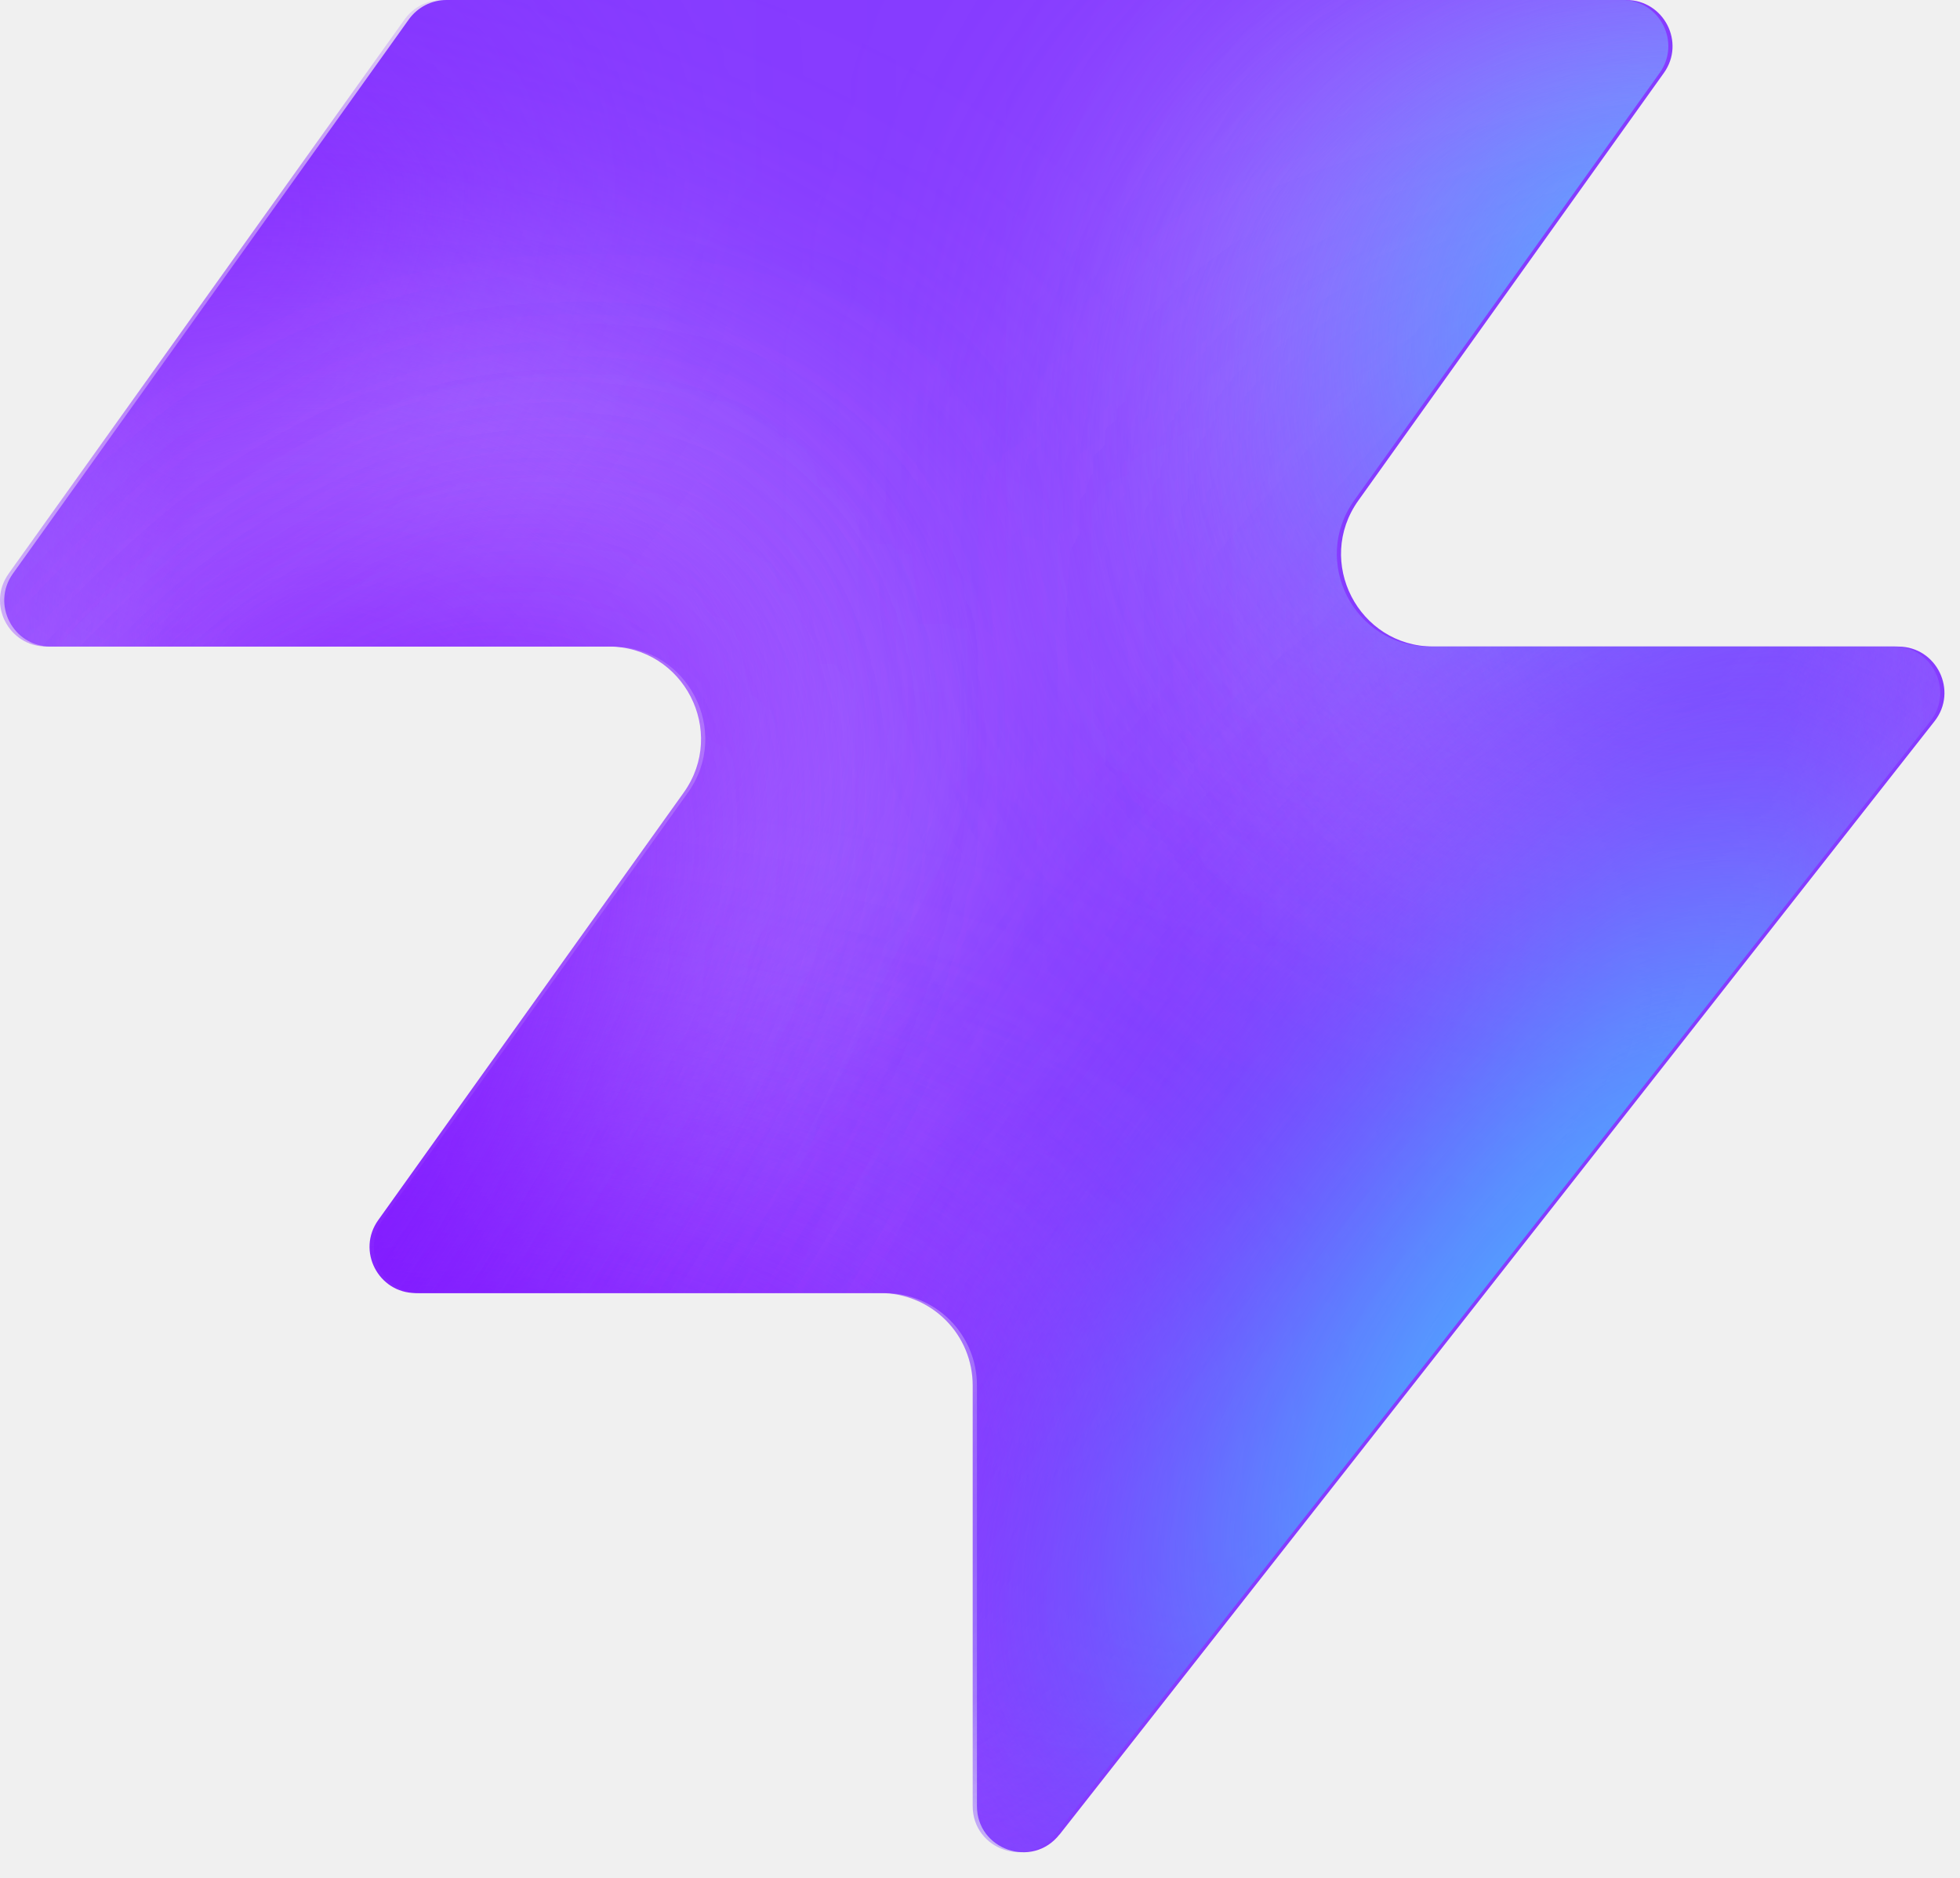
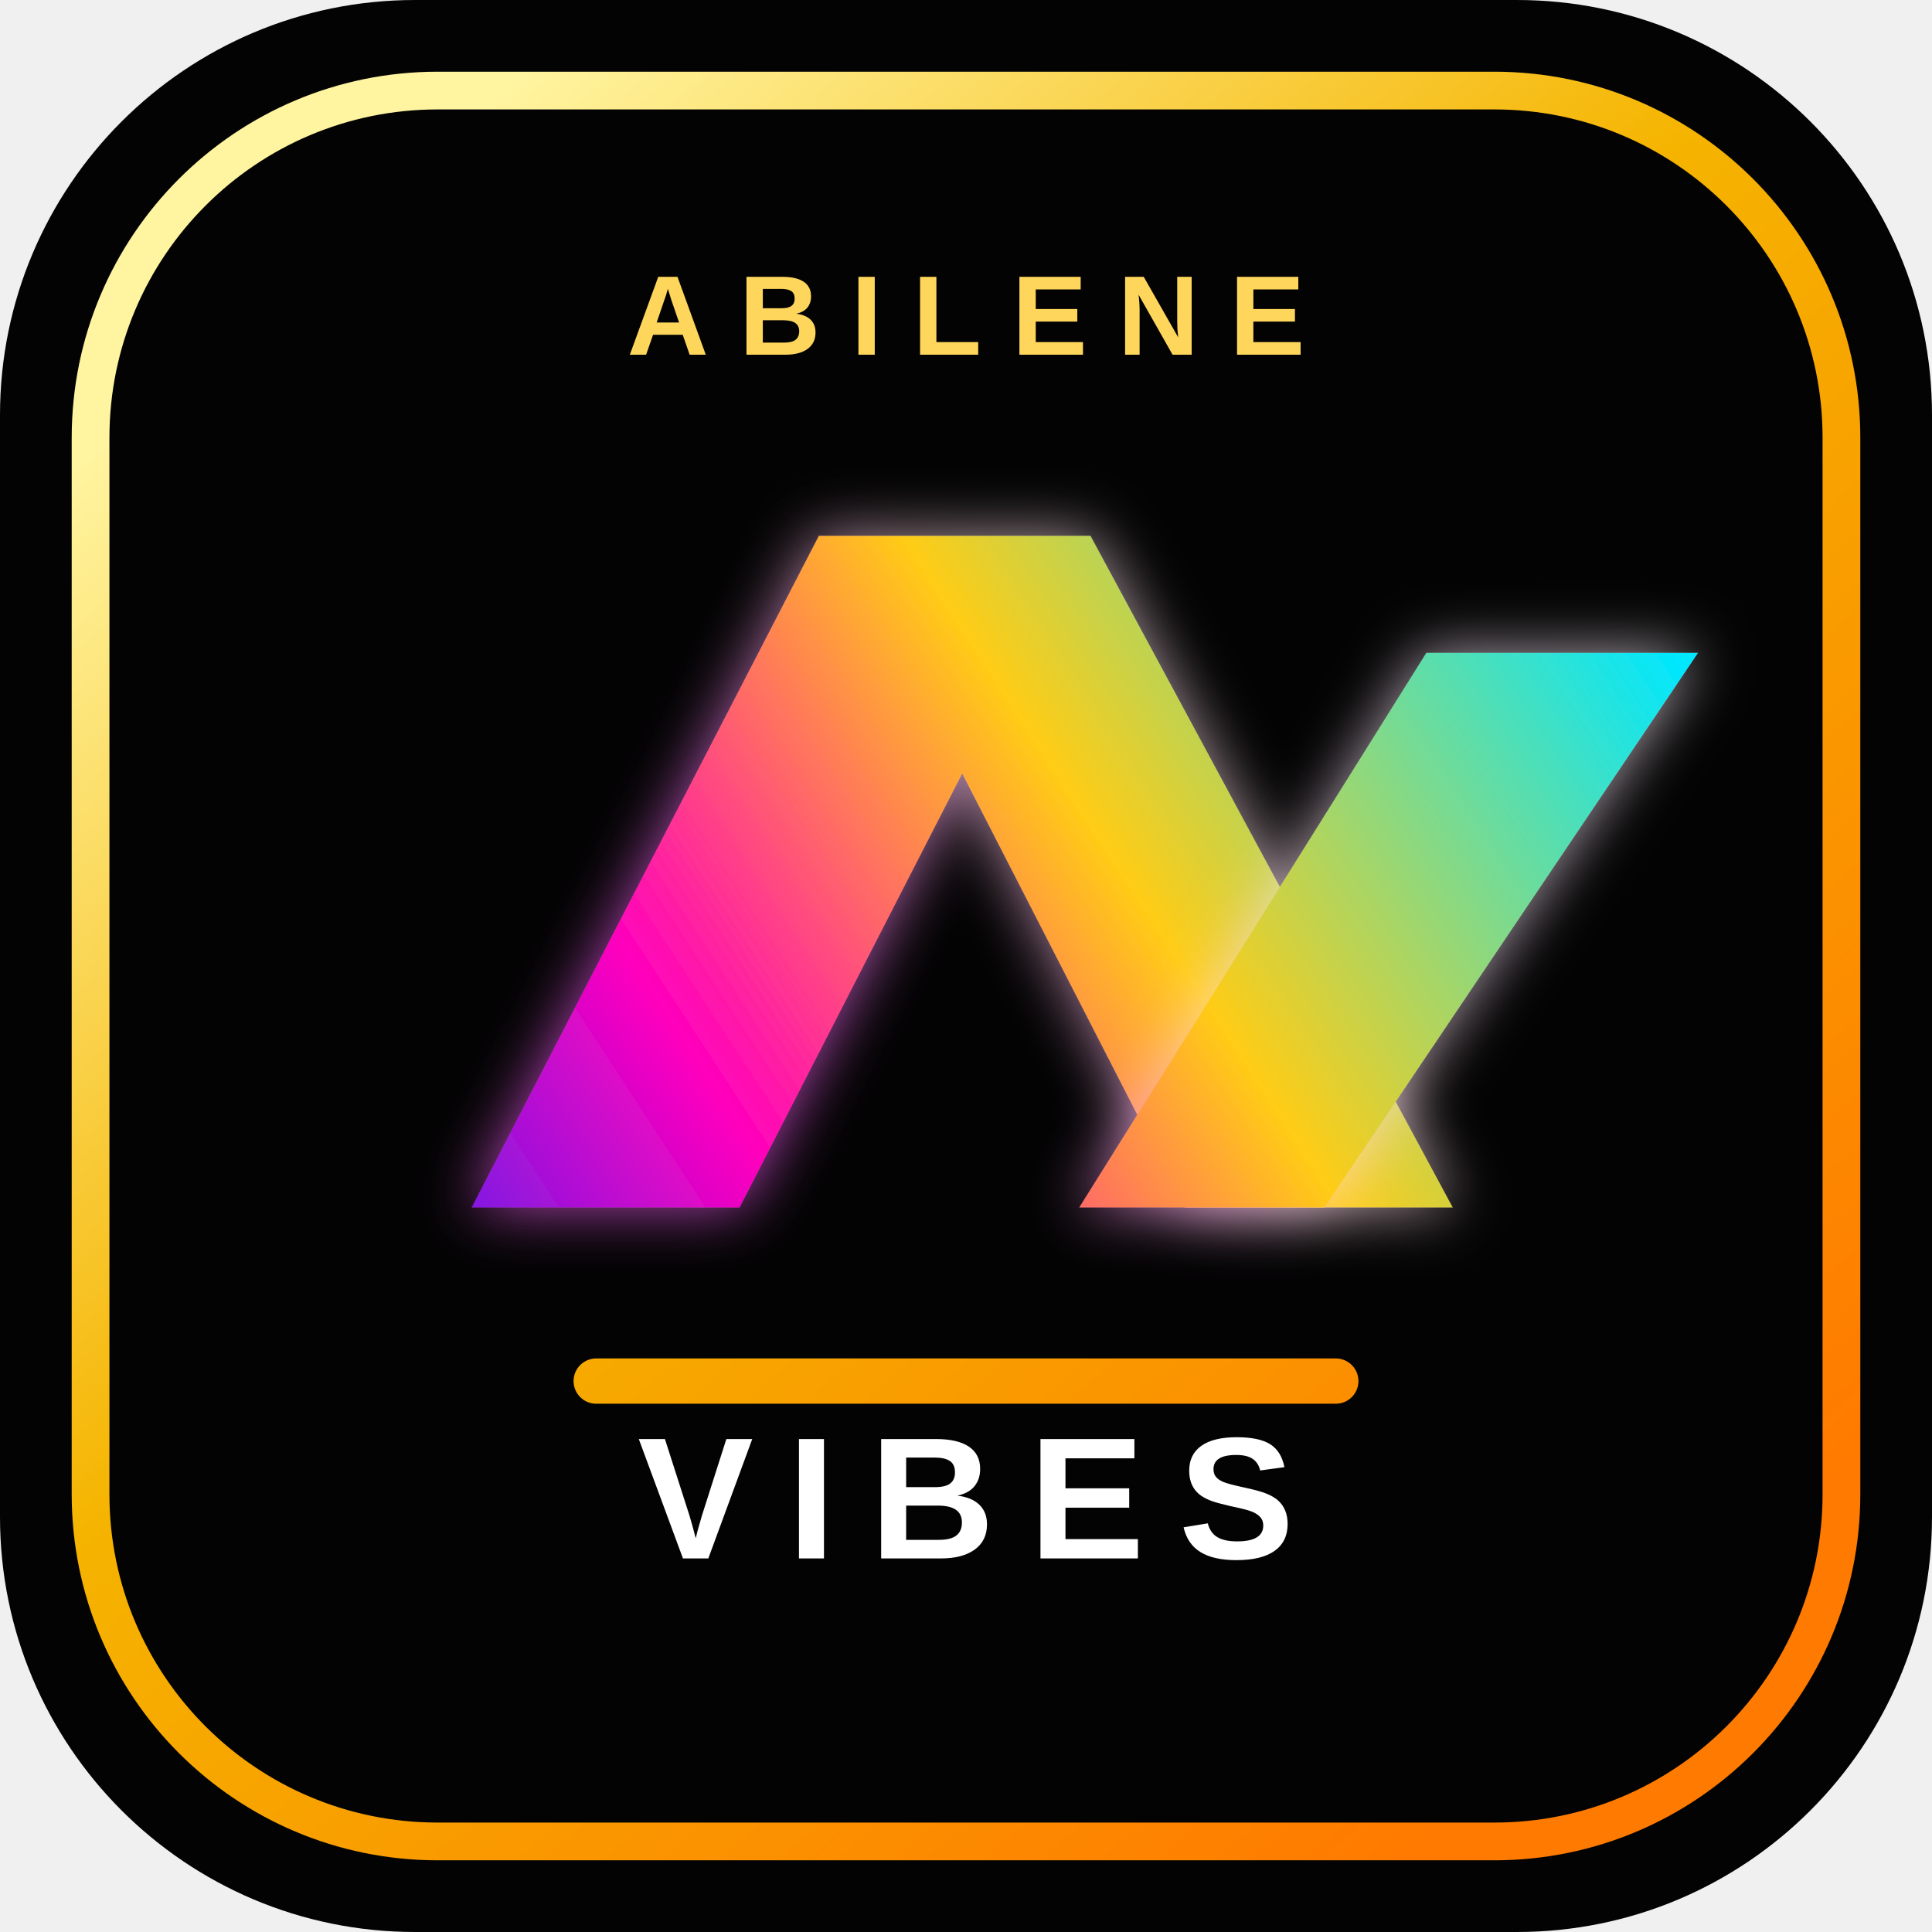
- <svg xmlns="http://www.w3.org/2000/svg" width="48" height="46" fill="none" viewBox="0 0 48 46">
-   <path fill="#863bff" d="M25.946 44.938c-.664.845-2.021.375-2.021-.698V33.937a2.26 2.26 0 0 0-2.262-2.262H10.287c-.92 0-1.456-1.04-.92-1.788l7.48-10.471c1.07-1.497 0-3.578-1.842-3.578H1.237c-.92 0-1.456-1.04-.92-1.788L10.013.474c.214-.297.556-.474.92-.474h28.894c.92 0 1.456 1.04.92 1.788l-7.48 10.471c-1.07 1.498 0 3.579 1.842 3.579h11.377c.943 0 1.473 1.088.89 1.83L25.947 44.94z" style="fill:#863bff;fill:color(display-p3 .525 .23 1);fill-opacity:1" />
-   <mask id="a" width="48" height="46" x="0" y="0" maskUnits="userSpaceOnUse" style="mask-type:alpha">
-     <path fill="#000" d="M25.842 44.938c-.664.844-2.021.375-2.021-.698V33.937a2.26 2.26 0 0 0-2.262-2.262H10.183c-.92 0-1.456-1.04-.92-1.788l7.48-10.471c1.07-1.498 0-3.579-1.842-3.579H1.133c-.92 0-1.456-1.04-.92-1.787L9.91.473c.214-.297.556-.474.92-.474h28.894c.92 0 1.456 1.04.92 1.788l-7.48 10.471c-1.07 1.498 0 3.578 1.842 3.578h11.377c.943 0 1.473 1.088.89 1.832L25.843 44.94z" style="fill:#000;fill-opacity:1" />
-   </mask>
-   <g mask="url(#a)">
-     <g filter="url(#b)">
-       <ellipse cx="5.508" cy="14.704" fill="#ede6ff" rx="5.508" ry="14.704" style="fill:#ede6ff;fill:color(display-p3 .927 .903 1);fill-opacity:1" transform="matrix(.00324 1 1 -.00324 -4.47 31.516)" />
-     </g>
-     <g filter="url(#c)">
-       <ellipse cx="10.399" cy="29.851" fill="#ede6ff" rx="10.399" ry="29.851" style="fill:#ede6ff;fill:color(display-p3 .927 .903 1);fill-opacity:1" transform="matrix(.00324 1 1 -.00324 -39.328 7.883)" />
-     </g>
-     <g filter="url(#d)">
-       <ellipse cx="5.508" cy="30.487" fill="#7e14ff" rx="5.508" ry="30.487" style="fill:#7e14ff;fill:color(display-p3 .492 .077 1);fill-opacity:1" transform="rotate(89.814 -25.913 -14.639)scale(1 -1)" />
-     </g>
-     <g filter="url(#e)">
-       <ellipse cx="5.508" cy="30.599" fill="#7e14ff" rx="5.508" ry="30.599" style="fill:#7e14ff;fill:color(display-p3 .492 .077 1);fill-opacity:1" transform="rotate(89.814 -32.644 -3.334)scale(1 -1)" />
-     </g>
-     <g filter="url(#f)">
-       <ellipse cx="5.508" cy="30.599" fill="#7e14ff" rx="5.508" ry="30.599" style="fill:#7e14ff;fill:color(display-p3 .492 .077 1);fill-opacity:1" transform="matrix(.00324 1 1 -.00324 -34.34 30.47)" />
-     </g>
-     <g filter="url(#g)">
-       <ellipse cx="14.072" cy="22.078" fill="#ede6ff" rx="14.072" ry="22.078" style="fill:#ede6ff;fill:color(display-p3 .927 .903 1);fill-opacity:1" transform="rotate(93.35 24.506 48.493)scale(-1 1)" />
-     </g>
-     <g filter="url(#h)">
-       <ellipse cx="3.47" cy="21.501" fill="#7e14ff" rx="3.47" ry="21.501" style="fill:#7e14ff;fill:color(display-p3 .492 .077 1);fill-opacity:1" transform="rotate(89.009 28.708 47.59)scale(-1 1)" />
-     </g>
-     <g filter="url(#i)">
-       <ellipse cx="3.47" cy="21.501" fill="#7e14ff" rx="3.47" ry="21.501" style="fill:#7e14ff;fill:color(display-p3 .492 .077 1);fill-opacity:1" transform="rotate(89.009 28.708 47.59)scale(-1 1)" />
-     </g>
-     <g filter="url(#j)">
-       <ellipse cx=".387" cy="8.972" fill="#7e14ff" rx="4.407" ry="29.108" style="fill:#7e14ff;fill:color(display-p3 .492 .077 1);fill-opacity:1" transform="rotate(39.51 .387 8.972)" />
-     </g>
-     <g filter="url(#k)">
-       <ellipse cx="47.523" cy="-6.092" fill="#7e14ff" rx="4.407" ry="29.108" style="fill:#7e14ff;fill:color(display-p3 .492 .077 1);fill-opacity:1" transform="rotate(37.892 47.523 -6.092)" />
-     </g>
-     <g filter="url(#l)">
-       <ellipse cx="41.412" cy="6.333" fill="#47bfff" rx="5.971" ry="9.665" style="fill:#47bfff;fill:color(display-p3 .28 .748 1);fill-opacity:1" transform="rotate(37.892 41.412 6.333)" />
-     </g>
-     <g filter="url(#m)">
-       <ellipse cx="-1.879" cy="38.332" fill="#7e14ff" rx="4.407" ry="29.108" style="fill:#7e14ff;fill:color(display-p3 .492 .077 1);fill-opacity:1" transform="rotate(37.892 -1.88 38.332)" />
-     </g>
-     <g filter="url(#n)">
-       <ellipse cx="-1.879" cy="38.332" fill="#7e14ff" rx="4.407" ry="29.108" style="fill:#7e14ff;fill:color(display-p3 .492 .077 1);fill-opacity:1" transform="rotate(37.892 -1.88 38.332)" />
-     </g>
-     <g filter="url(#o)">
-       <ellipse cx="35.651" cy="29.907" fill="#7e14ff" rx="4.407" ry="29.108" style="fill:#7e14ff;fill:color(display-p3 .492 .077 1);fill-opacity:1" transform="rotate(37.892 35.651 29.907)" />
-     </g>
-     <g filter="url(#p)">
-       <ellipse cx="38.418" cy="32.4" fill="#47bfff" rx="5.971" ry="15.297" style="fill:#47bfff;fill:color(display-p3 .28 .748 1);fill-opacity:1" transform="rotate(37.892 38.418 32.4)" />
-     </g>
-   </g>
+ <svg xmlns="http://www.w3.org/2000/svg" viewBox="0 0 512 512">
  <defs>
-     <filter id="b" width="60.045" height="41.654" x="-19.77" y="16.149" color-interpolation-filters="sRGB" filterUnits="userSpaceOnUse">
-       <feFlood flood-opacity="0" result="BackgroundImageFix" />
-       <feBlend in="SourceGraphic" in2="BackgroundImageFix" result="shape" />
-       <feGaussianBlur result="effect1_foregroundBlur_2002_17158" stdDeviation="7.659" />
-     </filter>
-     <filter id="c" width="90.34" height="51.437" x="-54.613" y="-7.533" color-interpolation-filters="sRGB" filterUnits="userSpaceOnUse">
-       <feFlood flood-opacity="0" result="BackgroundImageFix" />
-       <feBlend in="SourceGraphic" in2="BackgroundImageFix" result="shape" />
-       <feGaussianBlur result="effect1_foregroundBlur_2002_17158" stdDeviation="7.659" />
-     </filter>
-     <filter id="d" width="79.355" height="29.4" x="-49.64" y="2.03" color-interpolation-filters="sRGB" filterUnits="userSpaceOnUse">
-       <feFlood flood-opacity="0" result="BackgroundImageFix" />
-       <feBlend in="SourceGraphic" in2="BackgroundImageFix" result="shape" />
-       <feGaussianBlur result="effect1_foregroundBlur_2002_17158" stdDeviation="4.596" />
-     </filter>
-     <filter id="e" width="79.579" height="29.4" x="-45.045" y="20.029" color-interpolation-filters="sRGB" filterUnits="userSpaceOnUse">
-       <feFlood flood-opacity="0" result="BackgroundImageFix" />
-       <feBlend in="SourceGraphic" in2="BackgroundImageFix" result="shape" />
-       <feGaussianBlur result="effect1_foregroundBlur_2002_17158" stdDeviation="4.596" />
-     </filter>
-     <filter id="f" width="79.579" height="29.4" x="-43.513" y="21.178" color-interpolation-filters="sRGB" filterUnits="userSpaceOnUse">
-       <feFlood flood-opacity="0" result="BackgroundImageFix" />
-       <feBlend in="SourceGraphic" in2="BackgroundImageFix" result="shape" />
-       <feGaussianBlur result="effect1_foregroundBlur_2002_17158" stdDeviation="4.596" />
-     </filter>
-     <filter id="g" width="74.749" height="58.852" x="15.756" y="-17.901" color-interpolation-filters="sRGB" filterUnits="userSpaceOnUse">
-       <feFlood flood-opacity="0" result="BackgroundImageFix" />
-       <feBlend in="SourceGraphic" in2="BackgroundImageFix" result="shape" />
-       <feGaussianBlur result="effect1_foregroundBlur_2002_17158" stdDeviation="7.659" />
-     </filter>
-     <filter id="h" width="61.377" height="25.362" x="23.548" y="2.284" color-interpolation-filters="sRGB" filterUnits="userSpaceOnUse">
-       <feFlood flood-opacity="0" result="BackgroundImageFix" />
-       <feBlend in="SourceGraphic" in2="BackgroundImageFix" result="shape" />
-       <feGaussianBlur result="effect1_foregroundBlur_2002_17158" stdDeviation="4.596" />
-     </filter>
-     <filter id="i" width="61.377" height="25.362" x="23.548" y="2.284" color-interpolation-filters="sRGB" filterUnits="userSpaceOnUse">
-       <feFlood flood-opacity="0" result="BackgroundImageFix" />
-       <feBlend in="SourceGraphic" in2="BackgroundImageFix" result="shape" />
-       <feGaussianBlur result="effect1_foregroundBlur_2002_17158" stdDeviation="4.596" />
-     </filter>
-     <filter id="j" width="56.045" height="63.649" x="-27.636" y="-22.853" color-interpolation-filters="sRGB" filterUnits="userSpaceOnUse">
-       <feFlood flood-opacity="0" result="BackgroundImageFix" />
-       <feBlend in="SourceGraphic" in2="BackgroundImageFix" result="shape" />
-       <feGaussianBlur result="effect1_foregroundBlur_2002_17158" stdDeviation="4.596" />
-     </filter>
-     <filter id="k" width="54.814" height="64.646" x="20.116" y="-38.415" color-interpolation-filters="sRGB" filterUnits="userSpaceOnUse">
-       <feFlood flood-opacity="0" result="BackgroundImageFix" />
-       <feBlend in="SourceGraphic" in2="BackgroundImageFix" result="shape" />
-       <feGaussianBlur result="effect1_foregroundBlur_2002_17158" stdDeviation="4.596" />
-     </filter>
-     <filter id="l" width="33.541" height="35.313" x="24.641" y="-11.323" color-interpolation-filters="sRGB" filterUnits="userSpaceOnUse">
-       <feFlood flood-opacity="0" result="BackgroundImageFix" />
-       <feBlend in="SourceGraphic" in2="BackgroundImageFix" result="shape" />
-       <feGaussianBlur result="effect1_foregroundBlur_2002_17158" stdDeviation="4.596" />
-     </filter>
-     <filter id="m" width="54.814" height="64.646" x="-29.286" y="6.009" color-interpolation-filters="sRGB" filterUnits="userSpaceOnUse">
-       <feFlood flood-opacity="0" result="BackgroundImageFix" />
-       <feBlend in="SourceGraphic" in2="BackgroundImageFix" result="shape" />
-       <feGaussianBlur result="effect1_foregroundBlur_2002_17158" stdDeviation="4.596" />
-     </filter>
-     <filter id="n" width="54.814" height="64.646" x="-29.286" y="6.009" color-interpolation-filters="sRGB" filterUnits="userSpaceOnUse">
-       <feFlood flood-opacity="0" result="BackgroundImageFix" />
-       <feBlend in="SourceGraphic" in2="BackgroundImageFix" result="shape" />
-       <feGaussianBlur result="effect1_foregroundBlur_2002_17158" stdDeviation="4.596" />
-     </filter>
-     <filter id="o" width="54.814" height="64.646" x="8.244" y="-2.416" color-interpolation-filters="sRGB" filterUnits="userSpaceOnUse">
-       <feFlood flood-opacity="0" result="BackgroundImageFix" />
-       <feBlend in="SourceGraphic" in2="BackgroundImageFix" result="shape" />
-       <feGaussianBlur result="effect1_foregroundBlur_2002_17158" stdDeviation="4.596" />
-     </filter>
-     <filter id="p" width="39.409" height="43.623" x="18.713" y="10.588" color-interpolation-filters="sRGB" filterUnits="userSpaceOnUse">
-       <feFlood flood-opacity="0" result="BackgroundImageFix" />
-       <feBlend in="SourceGraphic" in2="BackgroundImageFix" result="shape" />
-       <feGaussianBlur result="effect1_foregroundBlur_2002_17158" stdDeviation="4.596" />
+     <linearGradient id="av-neon" x1="86" x2="426" y1="368" y2="146" gradientUnits="userSpaceOnUse">
+       <stop stop-color="#1f2cff" />
+       <stop offset=".32" stop-color="#ff00bd" />
+       <stop offset=".62" stop-color="#ffcc16" />
+       <stop offset="1" stop-color="#00e7ff" />
+     </linearGradient>
+     <linearGradient id="av-gold" x1="88" x2="424" y1="64" y2="448" gradientUnits="userSpaceOnUse">
+       <stop stop-color="#fff4a0" />
+       <stop offset=".42" stop-color="#f5b400" />
+       <stop offset="1" stop-color="#ff7a00" />
+     </linearGradient>
+     <filter id="glow" x="-20%" y="-20%" width="140%" height="140%">
+       <feGaussianBlur stdDeviation="8" result="blur" />
+       <feColorMatrix in="blur" values="1 0 0 0 1 0 1 0 0 .12 0 0 1 0 .8 0 0 0 .7 0" />
+       <feBlend in="SourceGraphic" />
    </filter>
  </defs>
+   <rect width="512" height="512" rx="110" fill="#030303" />
+   <rect x="24" y="24" width="464" height="464" rx="92" fill="none" stroke="url(#av-gold)" stroke-width="10" />
+   <path d="M125 320 217 142h72l96 178h-71l-59-115-59 115z" fill="url(#av-neon)" filter="url(#glow)" />
+   <path d="M286 320 378 173h72L351 320z" fill="url(#av-neon)" filter="url(#glow)" />
+   <path d="M158 366h196" stroke="url(#av-gold)" stroke-width="12" stroke-linecap="round" />
+   <text x="256" y="413" fill="#fff" font-family="Arial, Helvetica, sans-serif" font-size="46" font-weight="800" letter-spacing="9" text-anchor="middle">VIBES</text>
+   <text x="256" y="94" fill="#ffd65c" font-family="Arial, Helvetica, sans-serif" font-size="30" font-weight="800" letter-spacing="8" text-anchor="middle">ABILENE</text>
</svg>
